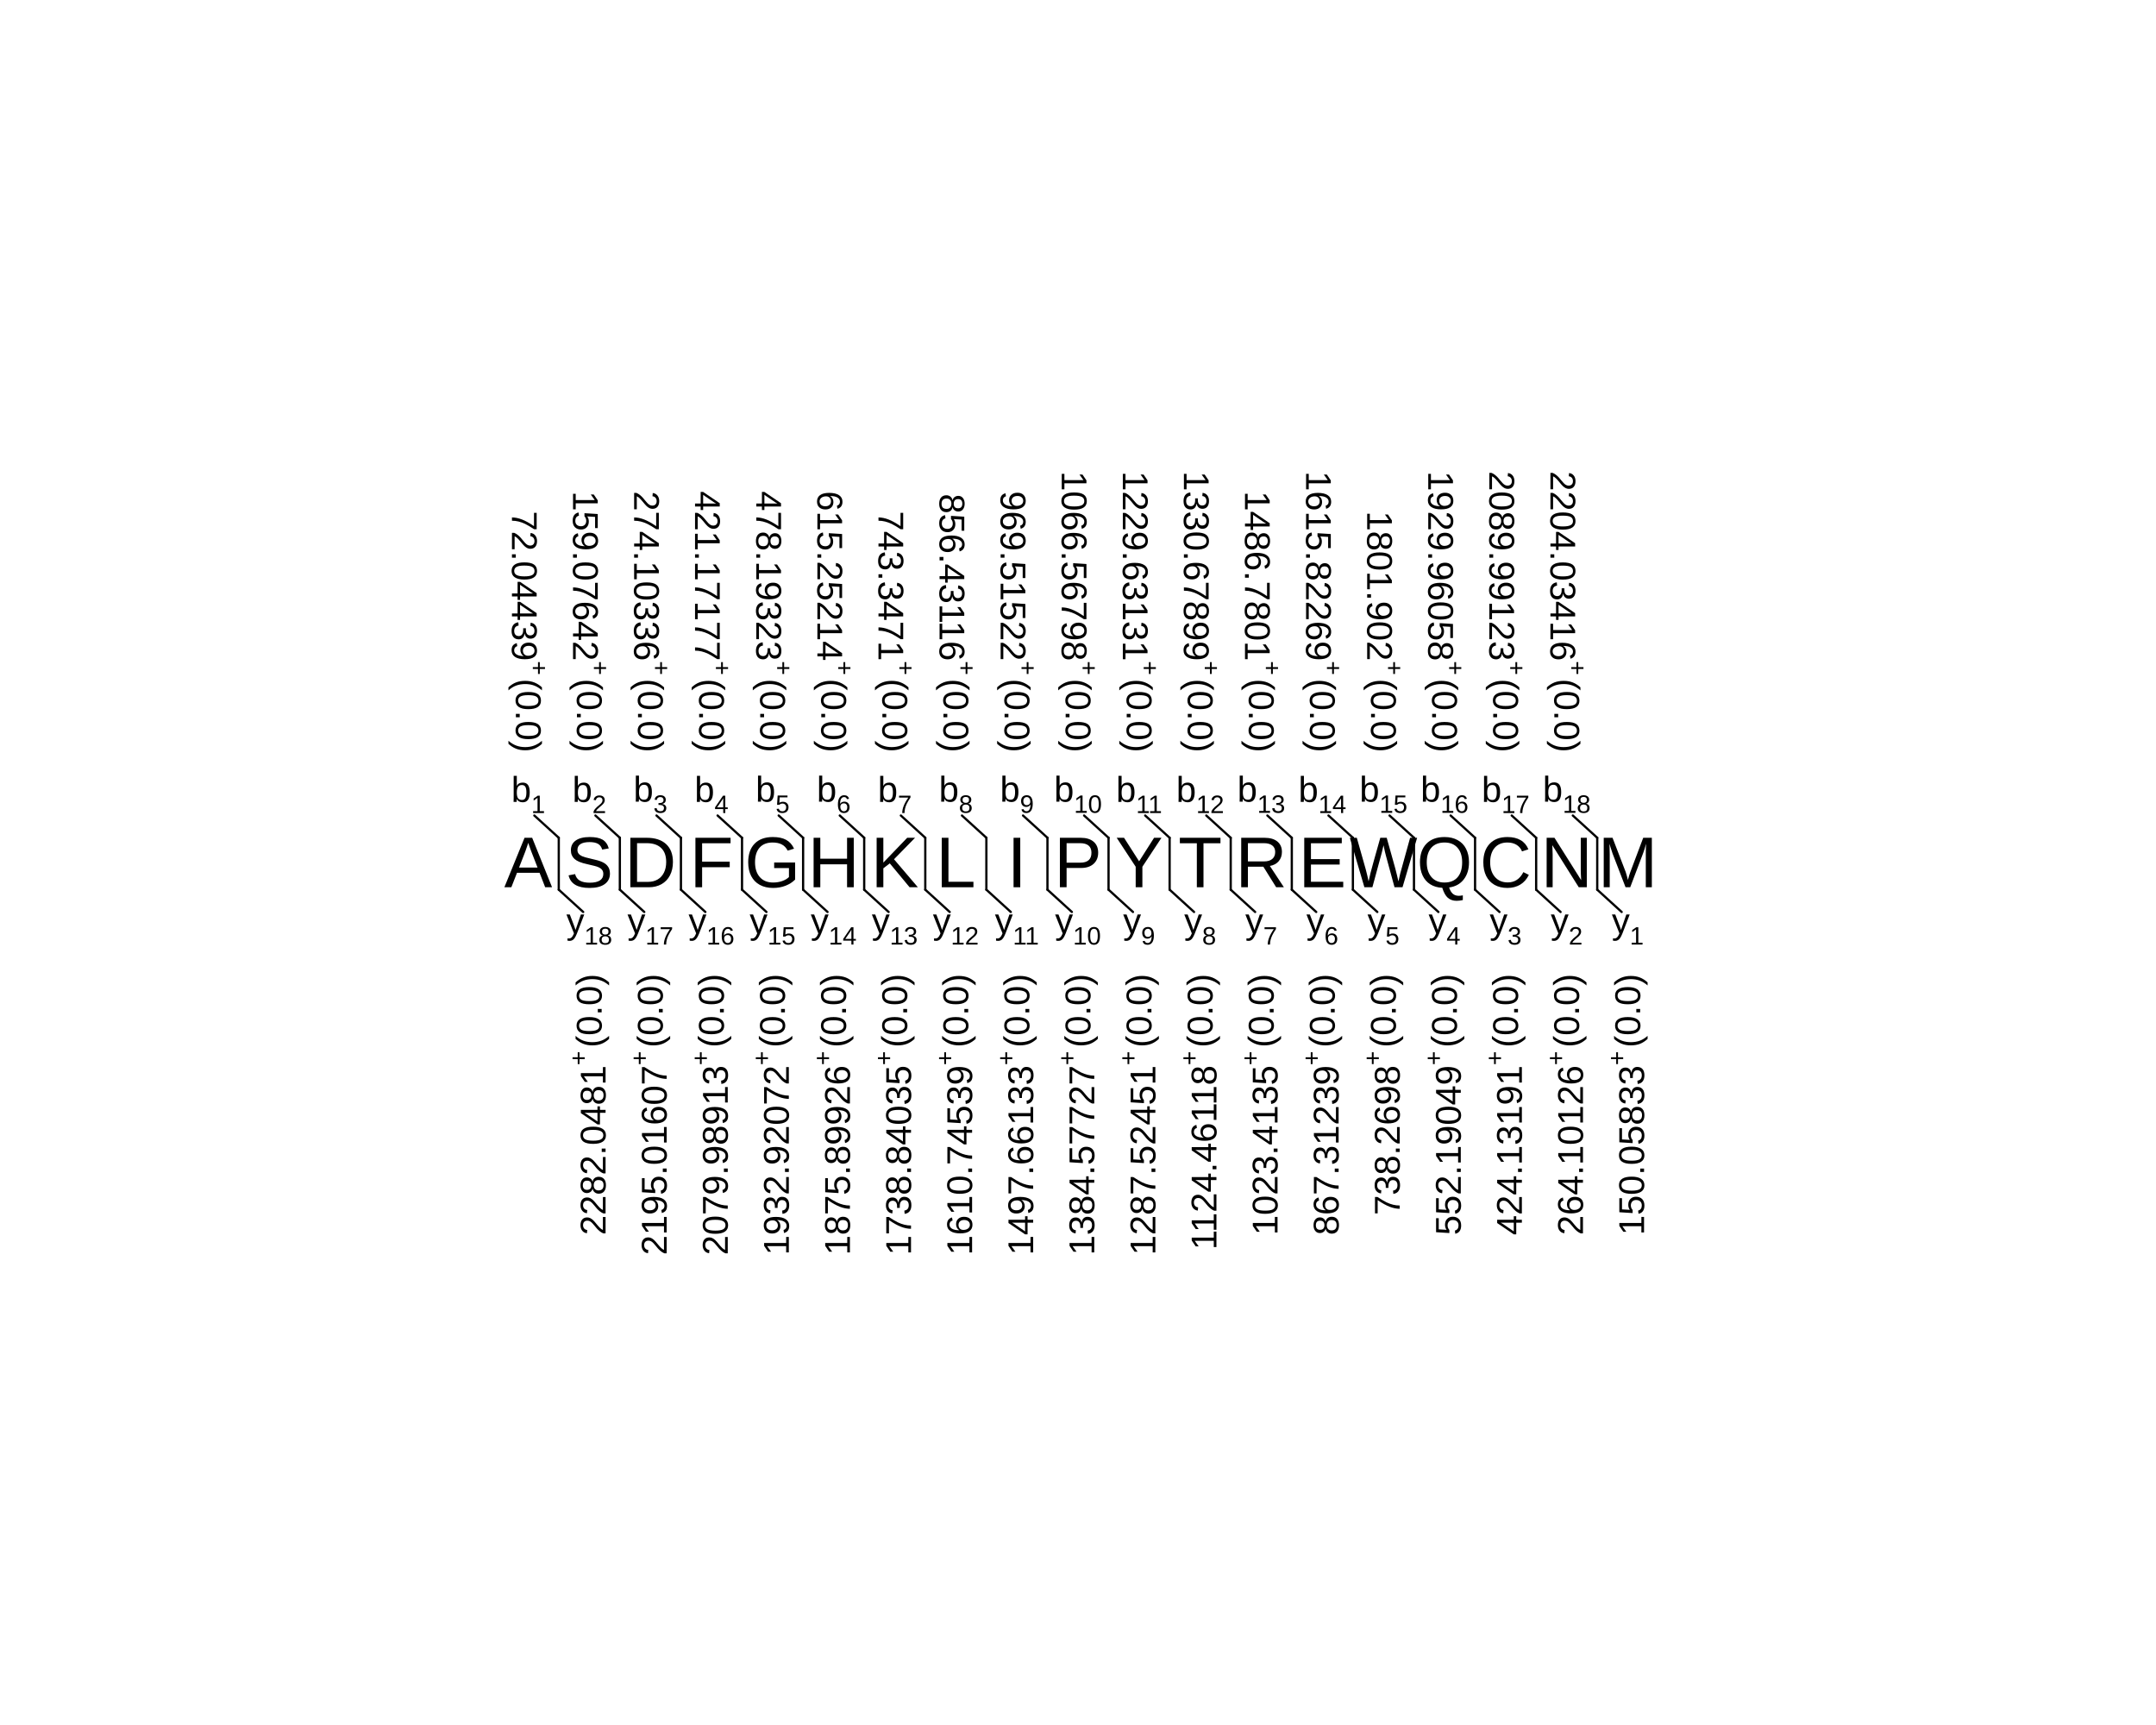
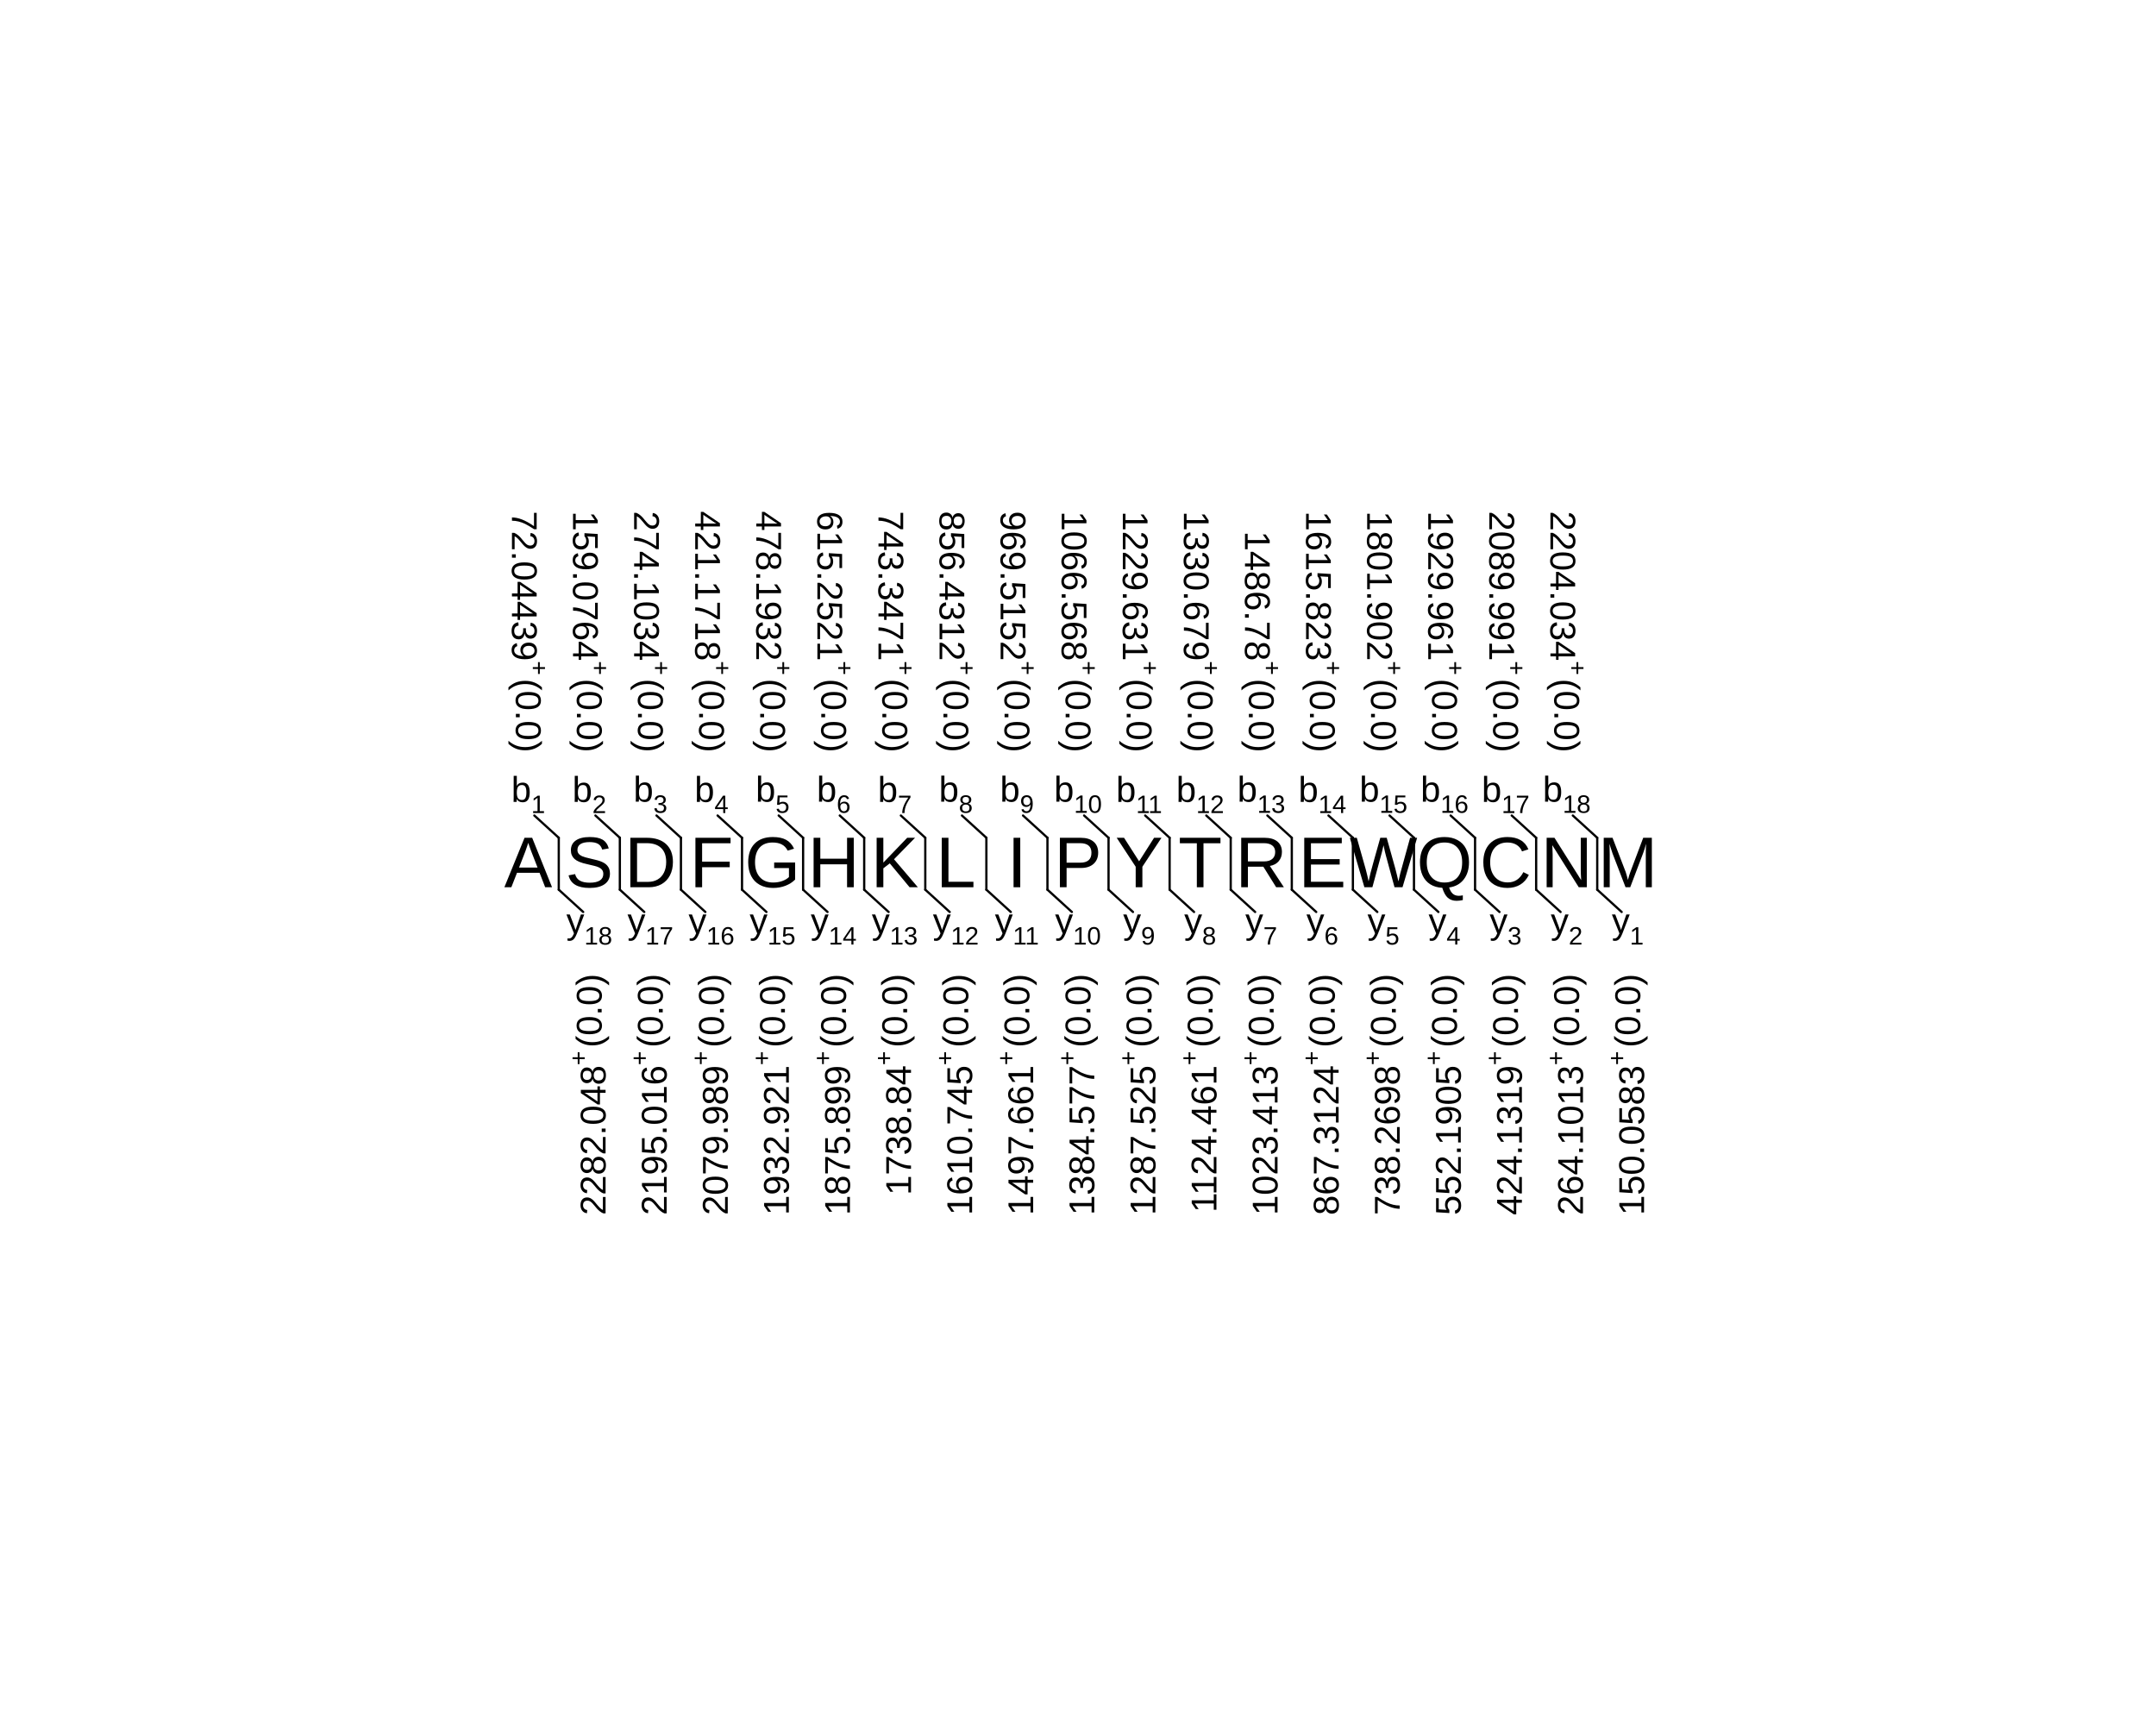
<svg xmlns="http://www.w3.org/2000/svg" viewBox="0 0 720.00 576.00">
  <defs>
    <style type="text/css">
    line, polyline, polygon, path, rect, circle {
      fill: none;
      stroke: #000000;
      stroke-linecap: round;
      stroke-linejoin: round;
      stroke-miterlimit: 10.00;
    }
  </style>
  </defs>
  <rect width="100%" height="100%" style="stroke: none; fill: #FFFFFF;" />
  <text x="168.39" y="296.26" style="font-size: 24.00px; font-family: Liberation Sans;" textLength="16.02px" lengthAdjust="spacingAndGlyphs">A</text>
  <text x="188.79" y="296.26" style="font-size: 24.00px; font-family: Liberation Sans;" textLength="16.02px" lengthAdjust="spacingAndGlyphs">S</text>
  <text x="208.54" y="296.26" style="font-size: 24.00px; font-family: Liberation Sans;" textLength="17.33px" lengthAdjust="spacingAndGlyphs">D</text>
  <text x="230.27" y="296.26" style="font-size: 24.00px; font-family: Liberation Sans;" textLength="14.66px" lengthAdjust="spacingAndGlyphs">F</text>
  <text x="248.66" y="296.26" style="font-size: 24.00px; font-family: Liberation Sans;" textLength="18.67px" lengthAdjust="spacingAndGlyphs">G</text>
  <text x="269.74" y="296.26" style="font-size: 24.00px; font-family: Liberation Sans;" textLength="17.33px" lengthAdjust="spacingAndGlyphs">H</text>
  <text x="290.79" y="296.26" style="font-size: 24.00px; font-family: Liberation Sans;" textLength="16.02px" lengthAdjust="spacingAndGlyphs">K</text>
  <text x="312.53" y="296.26" style="font-size: 24.00px; font-family: Liberation Sans;" textLength="13.34px" lengthAdjust="spacingAndGlyphs">L</text>
  <text x="336.26" y="296.26" style="font-size: 24.00px; font-family: Liberation Sans;" textLength="6.67px" lengthAdjust="spacingAndGlyphs">I</text>
  <text x="351.99" y="296.26" style="font-size: 24.00px; font-family: Liberation Sans;" textLength="16.02px" lengthAdjust="spacingAndGlyphs">P</text>
  <text x="372.39" y="296.26" style="font-size: 24.00px; font-family: Liberation Sans;" textLength="16.02px" lengthAdjust="spacingAndGlyphs">Y</text>
  <text x="393.47" y="296.26" style="font-size: 24.00px; font-family: Liberation Sans;" textLength="14.66px" lengthAdjust="spacingAndGlyphs">T</text>
  <text x="412.54" y="296.26" style="font-size: 24.00px; font-family: Liberation Sans;" textLength="17.33px" lengthAdjust="spacingAndGlyphs">R</text>
  <text x="433.59" y="296.26" style="font-size: 24.00px; font-family: Liberation Sans;" textLength="16.02px" lengthAdjust="spacingAndGlyphs">E</text>
  <text x="450.67" y="296.26" style="font-size: 24.00px; font-family: Liberation Sans;" textLength="22.66px" lengthAdjust="spacingAndGlyphs">W</text>
  <text x="473.06" y="296.26" style="font-size: 24.00px; font-family: Liberation Sans;" textLength="18.67px" lengthAdjust="spacingAndGlyphs">Q</text>
  <text x="494.14" y="296.26" style="font-size: 24.00px; font-family: Liberation Sans;" textLength="17.33px" lengthAdjust="spacingAndGlyphs">C</text>
  <text x="514.54" y="296.26" style="font-size: 24.00px; font-family: Liberation Sans;" textLength="17.33px" lengthAdjust="spacingAndGlyphs">N</text>
  <text x="533.60" y="296.26" style="font-size: 24.00px; font-family: Liberation Sans;" textLength="20.00px" lengthAdjust="spacingAndGlyphs">M</text>
  <line x1="533.40" y1="297.08" x2="533.40" y2="279.74" style="stroke-width: 0.75;" />
  <line x1="513.00" y1="297.08" x2="513.00" y2="279.74" style="stroke-width: 0.75;" />
  <line x1="492.60" y1="297.08" x2="492.60" y2="279.74" style="stroke-width: 0.75;" />
  <line x1="472.20" y1="297.08" x2="472.20" y2="279.74" style="stroke-width: 0.75;" />
  <line x1="451.80" y1="297.08" x2="451.80" y2="279.74" style="stroke-width: 0.75;" />
  <line x1="431.40" y1="297.08" x2="431.40" y2="279.74" style="stroke-width: 0.75;" />
  <line x1="411.00" y1="297.08" x2="411.00" y2="279.74" style="stroke-width: 0.75;" />
  <line x1="390.60" y1="297.08" x2="390.60" y2="279.74" style="stroke-width: 0.75;" />
  <line x1="370.20" y1="297.08" x2="370.20" y2="279.74" style="stroke-width: 0.75;" />
  <line x1="349.80" y1="297.08" x2="349.80" y2="279.74" style="stroke-width: 0.75;" />
  <line x1="329.40" y1="297.08" x2="329.40" y2="279.74" style="stroke-width: 0.75;" />
  <line x1="309.00" y1="297.08" x2="309.00" y2="279.74" style="stroke-width: 0.75;" />
  <line x1="288.60" y1="297.08" x2="288.60" y2="279.74" style="stroke-width: 0.75;" />
  <line x1="268.20" y1="297.08" x2="268.20" y2="279.74" style="stroke-width: 0.75;" />
  <line x1="247.80" y1="297.08" x2="247.80" y2="279.74" style="stroke-width: 0.75;" />
  <line x1="227.40" y1="297.08" x2="227.40" y2="279.74" style="stroke-width: 0.75;" />
  <line x1="207.00" y1="297.08" x2="207.00" y2="279.74" style="stroke-width: 0.75;" />
  <line x1="186.60" y1="297.08" x2="186.60" y2="279.74" style="stroke-width: 0.75;" />
  <line x1="533.40" y1="279.74" x2="525.24" y2="272.31" style="stroke-width: 0.75;" />
  <line x1="513.00" y1="279.74" x2="504.84" y2="272.31" style="stroke-width: 0.75;" />
  <line x1="492.60" y1="279.74" x2="484.44" y2="272.31" style="stroke-width: 0.75;" />
  <line x1="472.20" y1="279.74" x2="464.04" y2="272.31" style="stroke-width: 0.75;" />
  <line x1="451.80" y1="279.74" x2="443.64" y2="272.31" style="stroke-width: 0.75;" />
  <line x1="431.40" y1="279.74" x2="423.24" y2="272.31" style="stroke-width: 0.75;" />
  <line x1="411.00" y1="279.74" x2="402.84" y2="272.31" style="stroke-width: 0.75;" />
  <line x1="390.60" y1="279.74" x2="382.44" y2="272.31" style="stroke-width: 0.75;" />
  <line x1="370.20" y1="279.74" x2="362.04" y2="272.31" style="stroke-width: 0.75;" />
  <line x1="349.80" y1="279.74" x2="341.64" y2="272.31" style="stroke-width: 0.75;" />
  <line x1="329.40" y1="279.74" x2="321.24" y2="272.31" style="stroke-width: 0.75;" />
  <line x1="309.00" y1="279.74" x2="300.84" y2="272.31" style="stroke-width: 0.75;" />
  <line x1="288.60" y1="279.74" x2="280.44" y2="272.31" style="stroke-width: 0.75;" />
  <line x1="268.20" y1="279.74" x2="260.04" y2="272.31" style="stroke-width: 0.75;" />
  <line x1="247.80" y1="279.74" x2="239.64" y2="272.31" style="stroke-width: 0.75;" />
  <line x1="227.40" y1="279.74" x2="219.24" y2="272.31" style="stroke-width: 0.75;" />
  <line x1="207.00" y1="279.74" x2="198.84" y2="272.31" style="stroke-width: 0.75;" />
  <line x1="186.60" y1="279.74" x2="178.44" y2="272.31" style="stroke-width: 0.75;" />
  <line x1="186.60" y1="297.08" x2="194.76" y2="304.52" style="stroke-width: 0.75;" />
  <line x1="207.00" y1="297.08" x2="215.16" y2="304.52" style="stroke-width: 0.75;" />
  <line x1="227.40" y1="297.08" x2="235.56" y2="304.52" style="stroke-width: 0.75;" />
  <line x1="247.80" y1="297.08" x2="255.96" y2="304.52" style="stroke-width: 0.75;" />
  <line x1="268.20" y1="297.08" x2="276.36" y2="304.52" style="stroke-width: 0.75;" />
  <line x1="288.60" y1="297.08" x2="296.76" y2="304.52" style="stroke-width: 0.75;" />
  <line x1="309.00" y1="297.08" x2="317.16" y2="304.52" style="stroke-width: 0.75;" />
  <line x1="329.40" y1="297.08" x2="337.56" y2="304.52" style="stroke-width: 0.75;" />
  <line x1="349.80" y1="297.08" x2="357.96" y2="304.52" style="stroke-width: 0.75;" />
  <line x1="370.20" y1="297.08" x2="378.36" y2="304.52" style="stroke-width: 0.75;" />
  <line x1="390.60" y1="297.08" x2="398.76" y2="304.52" style="stroke-width: 0.75;" />
  <line x1="411.00" y1="297.08" x2="419.16" y2="304.52" style="stroke-width: 0.75;" />
  <line x1="431.40" y1="297.08" x2="439.56" y2="304.52" style="stroke-width: 0.75;" />
  <line x1="451.80" y1="297.08" x2="459.96" y2="304.52" style="stroke-width: 0.75;" />
  <line x1="472.20" y1="297.08" x2="480.36" y2="304.52" style="stroke-width: 0.75;" />
  <line x1="492.60" y1="297.08" x2="500.76" y2="304.52" style="stroke-width: 0.75;" />
  <line x1="513.00" y1="297.08" x2="521.16" y2="304.52" style="stroke-width: 0.75;" />
  <line x1="533.40" y1="297.08" x2="541.56" y2="304.52" style="stroke-width: 0.75;" />
  <text x="515.19" y="267.69" style="font-size: 12.00px; font-family: Liberation Sans;" textLength="6.67px" lengthAdjust="spacingAndGlyphs">b</text>
  <text x="521.86" y="271.41" style="font-size: 8.40px; font-family: Liberation Sans;" textLength="9.34px" lengthAdjust="spacingAndGlyphs">18</text>
  <text x="494.79" y="267.77" style="font-size: 12.00px; font-family: Liberation Sans;" textLength="6.67px" lengthAdjust="spacingAndGlyphs">b</text>
  <text x="501.46" y="271.48" style="font-size: 8.40px; font-family: Liberation Sans;" textLength="9.34px" lengthAdjust="spacingAndGlyphs">17</text>
  <text x="474.39" y="267.69" style="font-size: 12.00px; font-family: Liberation Sans;" textLength="6.67px" lengthAdjust="spacingAndGlyphs">b</text>
  <text x="481.06" y="271.41" style="font-size: 8.40px; font-family: Liberation Sans;" textLength="9.34px" lengthAdjust="spacingAndGlyphs">16</text>
  <text x="453.99" y="267.69" style="font-size: 12.00px; font-family: Liberation Sans;" textLength="6.67px" lengthAdjust="spacingAndGlyphs">b</text>
  <text x="460.66" y="271.41" style="font-size: 8.40px; font-family: Liberation Sans;" textLength="9.34px" lengthAdjust="spacingAndGlyphs">15</text>
  <text x="433.59" y="267.77" style="font-size: 12.00px; font-family: Liberation Sans;" textLength="6.67px" lengthAdjust="spacingAndGlyphs">b</text>
  <text x="440.26" y="271.48" style="font-size: 8.40px; font-family: Liberation Sans;" textLength="9.34px" lengthAdjust="spacingAndGlyphs">14</text>
  <text x="413.19" y="267.69" style="font-size: 12.00px; font-family: Liberation Sans;" textLength="6.67px" lengthAdjust="spacingAndGlyphs">b</text>
  <text x="419.86" y="271.41" style="font-size: 8.40px; font-family: Liberation Sans;" textLength="9.34px" lengthAdjust="spacingAndGlyphs">13</text>
  <text x="392.79" y="267.77" style="font-size: 12.00px; font-family: Liberation Sans;" textLength="6.67px" lengthAdjust="spacingAndGlyphs">b</text>
  <text x="399.46" y="271.48" style="font-size: 8.40px; font-family: Liberation Sans;" textLength="9.34px" lengthAdjust="spacingAndGlyphs">12</text>
  <text x="372.70" y="267.77" style="font-size: 12.00px; font-family: Liberation Sans;" textLength="6.67px" lengthAdjust="spacingAndGlyphs">b</text>
  <text x="379.38" y="271.48" style="font-size: 8.40px; font-family: Liberation Sans;" textLength="8.72px" lengthAdjust="spacingAndGlyphs">11</text>
  <text x="351.99" y="267.69" style="font-size: 12.00px; font-family: Liberation Sans;" textLength="6.67px" lengthAdjust="spacingAndGlyphs">b</text>
  <text x="358.66" y="271.41" style="font-size: 8.40px; font-family: Liberation Sans;" textLength="9.34px" lengthAdjust="spacingAndGlyphs">10</text>
  <text x="333.93" y="267.69" style="font-size: 12.00px; font-family: Liberation Sans;" textLength="6.67px" lengthAdjust="spacingAndGlyphs">b</text>
  <text x="340.60" y="271.41" style="font-size: 8.40px; font-family: Liberation Sans;" textLength="4.67px" lengthAdjust="spacingAndGlyphs">9</text>
  <text x="313.53" y="267.69" style="font-size: 12.00px; font-family: Liberation Sans;" textLength="6.67px" lengthAdjust="spacingAndGlyphs">b</text>
  <text x="320.20" y="271.41" style="font-size: 8.40px; font-family: Liberation Sans;" textLength="4.67px" lengthAdjust="spacingAndGlyphs">8</text>
  <text x="293.13" y="267.77" style="font-size: 12.00px; font-family: Liberation Sans;" textLength="6.67px" lengthAdjust="spacingAndGlyphs">b</text>
  <text x="299.80" y="271.48" style="font-size: 8.40px; font-family: Liberation Sans;" textLength="4.67px" lengthAdjust="spacingAndGlyphs">7</text>
  <text x="272.73" y="267.69" style="font-size: 12.00px; font-family: Liberation Sans;" textLength="6.67px" lengthAdjust="spacingAndGlyphs">b</text>
  <text x="279.40" y="271.41" style="font-size: 8.40px; font-family: Liberation Sans;" textLength="4.67px" lengthAdjust="spacingAndGlyphs">6</text>
  <text x="252.33" y="267.69" style="font-size: 12.00px; font-family: Liberation Sans;" textLength="6.67px" lengthAdjust="spacingAndGlyphs">b</text>
  <text x="259.00" y="271.41" style="font-size: 8.40px; font-family: Liberation Sans;" textLength="4.67px" lengthAdjust="spacingAndGlyphs">5</text>
  <text x="231.93" y="267.77" style="font-size: 12.00px; font-family: Liberation Sans;" textLength="6.67px" lengthAdjust="spacingAndGlyphs">b</text>
  <text x="238.60" y="271.48" style="font-size: 8.40px; font-family: Liberation Sans;" textLength="4.67px" lengthAdjust="spacingAndGlyphs">4</text>
  <text x="211.53" y="267.69" style="font-size: 12.00px; font-family: Liberation Sans;" textLength="6.67px" lengthAdjust="spacingAndGlyphs">b</text>
  <text x="218.20" y="271.41" style="font-size: 8.40px; font-family: Liberation Sans;" textLength="4.67px" lengthAdjust="spacingAndGlyphs">3</text>
  <text x="191.13" y="267.77" style="font-size: 12.00px; font-family: Liberation Sans;" textLength="6.67px" lengthAdjust="spacingAndGlyphs">b</text>
  <text x="197.80" y="271.48" style="font-size: 8.40px; font-family: Liberation Sans;" textLength="4.67px" lengthAdjust="spacingAndGlyphs">2</text>
  <text x="170.73" y="267.77" style="font-size: 12.00px; font-family: Liberation Sans;" textLength="6.67px" lengthAdjust="spacingAndGlyphs">b</text>
  <text x="177.40" y="271.48" style="font-size: 8.40px; font-family: Liberation Sans;" textLength="4.67px" lengthAdjust="spacingAndGlyphs">1</text>
  <text transform="translate(519.08,226.60) rotate(-270)" style="font-size: 12.00px; font-family: Liberation Sans;" textLength="24.67px" lengthAdjust="spacingAndGlyphs">(0.0)</text>
  <text transform="translate(498.67,226.60) rotate(-270)" style="font-size: 12.00px; font-family: Liberation Sans;" textLength="24.67px" lengthAdjust="spacingAndGlyphs">(0.0)</text>
  <text transform="translate(478.27,226.60) rotate(-270)" style="font-size: 12.00px; font-family: Liberation Sans;" textLength="24.67px" lengthAdjust="spacingAndGlyphs">(0.0)</text>
  <text transform="translate(457.87,226.60) rotate(-270)" style="font-size: 12.00px; font-family: Liberation Sans;" textLength="24.67px" lengthAdjust="spacingAndGlyphs">(0.0)</text>
  <text transform="translate(437.47,226.60) rotate(-270)" style="font-size: 12.00px; font-family: Liberation Sans;" textLength="24.67px" lengthAdjust="spacingAndGlyphs">(0.0)</text>
  <text transform="translate(417.07,226.60) rotate(-270)" style="font-size: 12.00px; font-family: Liberation Sans;" textLength="24.67px" lengthAdjust="spacingAndGlyphs">(0.0)</text>
  <text transform="translate(396.67,226.60) rotate(-270)" style="font-size: 12.00px; font-family: Liberation Sans;" textLength="24.67px" lengthAdjust="spacingAndGlyphs">(0.0)</text>
  <text transform="translate(376.27,226.60) rotate(-270)" style="font-size: 12.00px; font-family: Liberation Sans;" textLength="24.67px" lengthAdjust="spacingAndGlyphs">(0.0)</text>
  <text transform="translate(355.88,226.60) rotate(-270)" style="font-size: 12.00px; font-family: Liberation Sans;" textLength="24.67px" lengthAdjust="spacingAndGlyphs">(0.0)</text>
  <text transform="translate(335.48,226.60) rotate(-270)" style="font-size: 12.00px; font-family: Liberation Sans;" textLength="24.67px" lengthAdjust="spacingAndGlyphs">(0.0)</text>
  <text transform="translate(315.07,226.60) rotate(-270)" style="font-size: 12.00px; font-family: Liberation Sans;" textLength="24.67px" lengthAdjust="spacingAndGlyphs">(0.0)</text>
  <text transform="translate(294.68,226.60) rotate(-270)" style="font-size: 12.00px; font-family: Liberation Sans;" textLength="24.67px" lengthAdjust="spacingAndGlyphs">(0.0)</text>
  <text transform="translate(274.27,226.60) rotate(-270)" style="font-size: 12.00px; font-family: Liberation Sans;" textLength="24.67px" lengthAdjust="spacingAndGlyphs">(0.0)</text>
  <text transform="translate(253.88,226.60) rotate(-270)" style="font-size: 12.00px; font-family: Liberation Sans;" textLength="24.67px" lengthAdjust="spacingAndGlyphs">(0.0)</text>
  <text transform="translate(233.48,226.60) rotate(-270)" style="font-size: 12.00px; font-family: Liberation Sans;" textLength="24.67px" lengthAdjust="spacingAndGlyphs">(0.0)</text>
  <text transform="translate(213.07,226.60) rotate(-270)" style="font-size: 12.00px; font-family: Liberation Sans;" textLength="24.67px" lengthAdjust="spacingAndGlyphs">(0.0)</text>
  <text transform="translate(192.67,226.60) rotate(-270)" style="font-size: 12.00px; font-family: Liberation Sans;" textLength="24.67px" lengthAdjust="spacingAndGlyphs">(0.0)</text>
  <text transform="translate(172.28,226.60) rotate(-270)" style="font-size: 12.00px; font-family: Liberation Sans;" textLength="24.67px" lengthAdjust="spacingAndGlyphs">(0.0)</text>
-   <text transform="translate(517.77,157.30) rotate(-270)" style="font-size: 12.00px; font-family: Liberation Sans;" textLength="63.38px" lengthAdjust="spacingAndGlyphs">2204.03416</text>
+   <text transform="translate(517.77,170.64) rotate(-270)" style="font-size: 12.00px; font-family: Liberation Sans;" textLength="50.03px" lengthAdjust="spacingAndGlyphs">2204.034</text>
  <text transform="translate(523.80,220.67) rotate(-270)" style="font-size: 8.40px; font-family: Symbola;" textLength="6.52px" lengthAdjust="spacingAndGlyphs">+</text>
-   <text transform="translate(497.37,157.30) rotate(-270)" style="font-size: 12.00px; font-family: Liberation Sans;" textLength="63.38px" lengthAdjust="spacingAndGlyphs">2089.99123</text>
+   <text transform="translate(497.37,170.64) rotate(-270)" style="font-size: 12.00px; font-family: Liberation Sans;" textLength="50.03px" lengthAdjust="spacingAndGlyphs">2089.991</text>
  <text transform="translate(503.40,220.67) rotate(-270)" style="font-size: 8.40px; font-family: Symbola;" textLength="6.52px" lengthAdjust="spacingAndGlyphs">+</text>
-   <text transform="translate(476.97,157.30) rotate(-270)" style="font-size: 12.00px; font-family: Liberation Sans;" textLength="63.38px" lengthAdjust="spacingAndGlyphs">1929.96058</text>
+   <text transform="translate(476.97,170.64) rotate(-270)" style="font-size: 12.00px; font-family: Liberation Sans;" textLength="50.03px" lengthAdjust="spacingAndGlyphs">1929.961</text>
  <text transform="translate(483.00,220.67) rotate(-270)" style="font-size: 8.40px; font-family: Symbola;" textLength="6.52px" lengthAdjust="spacingAndGlyphs">+</text>
  <text transform="translate(456.57,170.64) rotate(-270)" style="font-size: 12.00px; font-family: Liberation Sans;" textLength="50.03px" lengthAdjust="spacingAndGlyphs">1801.902</text>
  <text transform="translate(462.60,220.67) rotate(-270)" style="font-size: 8.40px; font-family: Symbola;" textLength="6.52px" lengthAdjust="spacingAndGlyphs">+</text>
-   <text transform="translate(436.17,157.30) rotate(-270)" style="font-size: 12.00px; font-family: Liberation Sans;" textLength="63.38px" lengthAdjust="spacingAndGlyphs">1615.82269</text>
+   <text transform="translate(436.17,170.64) rotate(-270)" style="font-size: 12.00px; font-family: Liberation Sans;" textLength="50.03px" lengthAdjust="spacingAndGlyphs">1615.823</text>
  <text transform="translate(442.20,220.67) rotate(-270)" style="font-size: 8.40px; font-family: Symbola;" textLength="6.52px" lengthAdjust="spacingAndGlyphs">+</text>
-   <text transform="translate(415.77,163.97) rotate(-270)" style="font-size: 12.00px; font-family: Liberation Sans;" textLength="56.70px" lengthAdjust="spacingAndGlyphs">1486.7801</text>
+   <text transform="translate(415.77,177.31) rotate(-270)" style="font-size: 12.00px; font-family: Liberation Sans;" textLength="43.36px" lengthAdjust="spacingAndGlyphs">1486.78</text>
  <text transform="translate(421.80,220.67) rotate(-270)" style="font-size: 8.40px; font-family: Symbola;" textLength="6.52px" lengthAdjust="spacingAndGlyphs">+</text>
-   <text transform="translate(395.37,157.30) rotate(-270)" style="font-size: 12.00px; font-family: Liberation Sans;" textLength="63.38px" lengthAdjust="spacingAndGlyphs">1330.67899</text>
+   <text transform="translate(395.37,170.64) rotate(-270)" style="font-size: 12.00px; font-family: Liberation Sans;" textLength="50.03px" lengthAdjust="spacingAndGlyphs">1330.679</text>
  <text transform="translate(401.40,220.67) rotate(-270)" style="font-size: 8.40px; font-family: Symbola;" textLength="6.52px" lengthAdjust="spacingAndGlyphs">+</text>
-   <text transform="translate(374.97,157.30) rotate(-270)" style="font-size: 12.00px; font-family: Liberation Sans;" textLength="63.38px" lengthAdjust="spacingAndGlyphs">1229.63131</text>
+   <text transform="translate(374.97,170.64) rotate(-270)" style="font-size: 12.00px; font-family: Liberation Sans;" textLength="50.03px" lengthAdjust="spacingAndGlyphs">1229.631</text>
  <text transform="translate(381.00,220.67) rotate(-270)" style="font-size: 8.40px; font-family: Symbola;" textLength="6.52px" lengthAdjust="spacingAndGlyphs">+</text>
-   <text transform="translate(354.57,157.30) rotate(-270)" style="font-size: 12.00px; font-family: Liberation Sans;" textLength="63.38px" lengthAdjust="spacingAndGlyphs">1066.56798</text>
+   <text transform="translate(354.57,170.64) rotate(-270)" style="font-size: 12.00px; font-family: Liberation Sans;" textLength="50.03px" lengthAdjust="spacingAndGlyphs">1066.568</text>
  <text transform="translate(360.60,220.67) rotate(-270)" style="font-size: 8.40px; font-family: Symbola;" textLength="6.52px" lengthAdjust="spacingAndGlyphs">+</text>
-   <text transform="translate(334.17,163.97) rotate(-270)" style="font-size: 12.00px; font-family: Liberation Sans;" textLength="56.70px" lengthAdjust="spacingAndGlyphs">969.51522</text>
+   <text transform="translate(334.17,170.64) rotate(-270)" style="font-size: 12.00px; font-family: Liberation Sans;" textLength="50.03px" lengthAdjust="spacingAndGlyphs">969.5152</text>
  <text transform="translate(340.20,220.67) rotate(-270)" style="font-size: 8.40px; font-family: Symbola;" textLength="6.52px" lengthAdjust="spacingAndGlyphs">+</text>
-   <text transform="translate(313.77,164.86) rotate(-270)" style="font-size: 12.00px; font-family: Liberation Sans;" textLength="55.81px" lengthAdjust="spacingAndGlyphs">856.43116</text>
+   <text transform="translate(313.77,170.64) rotate(-270)" style="font-size: 12.00px; font-family: Liberation Sans;" textLength="50.03px" lengthAdjust="spacingAndGlyphs">856.4312</text>
  <text transform="translate(319.80,220.67) rotate(-270)" style="font-size: 8.40px; font-family: Symbola;" textLength="6.52px" lengthAdjust="spacingAndGlyphs">+</text>
  <text transform="translate(293.37,170.64) rotate(-270)" style="font-size: 12.00px; font-family: Liberation Sans;" textLength="50.03px" lengthAdjust="spacingAndGlyphs">743.3471</text>
  <text transform="translate(299.40,220.67) rotate(-270)" style="font-size: 8.40px; font-family: Symbola;" textLength="6.52px" lengthAdjust="spacingAndGlyphs">+</text>
-   <text transform="translate(272.97,163.97) rotate(-270)" style="font-size: 12.00px; font-family: Liberation Sans;" textLength="56.70px" lengthAdjust="spacingAndGlyphs">615.25214</text>
+   <text transform="translate(272.97,170.64) rotate(-270)" style="font-size: 12.00px; font-family: Liberation Sans;" textLength="50.03px" lengthAdjust="spacingAndGlyphs">615.2521</text>
  <text transform="translate(279.00,220.67) rotate(-270)" style="font-size: 8.40px; font-family: Symbola;" textLength="6.52px" lengthAdjust="spacingAndGlyphs">+</text>
-   <text transform="translate(252.57,163.97) rotate(-270)" style="font-size: 12.00px; font-family: Liberation Sans;" textLength="56.70px" lengthAdjust="spacingAndGlyphs">478.19323</text>
+   <text transform="translate(252.57,170.64) rotate(-270)" style="font-size: 12.00px; font-family: Liberation Sans;" textLength="50.03px" lengthAdjust="spacingAndGlyphs">478.1932</text>
  <text transform="translate(258.60,220.67) rotate(-270)" style="font-size: 8.40px; font-family: Symbola;" textLength="6.52px" lengthAdjust="spacingAndGlyphs">+</text>
-   <text transform="translate(232.11,163.97) rotate(-270)" style="font-size: 12.00px; font-family: Liberation Sans;" textLength="56.70px" lengthAdjust="spacingAndGlyphs">421.17177</text>
-   <text transform="translate(238.14,220.67) rotate(-270)" style="font-size: 8.40px; font-family: Symbola;" textLength="6.52px" lengthAdjust="spacingAndGlyphs">+</text>
-   <text transform="translate(211.77,163.97) rotate(-270)" style="font-size: 12.00px; font-family: Liberation Sans;" textLength="56.70px" lengthAdjust="spacingAndGlyphs">274.10336</text>
+   <text transform="translate(232.17,170.64) rotate(-270)" style="font-size: 12.00px; font-family: Liberation Sans;" textLength="50.03px" lengthAdjust="spacingAndGlyphs">421.1718</text>
+   <text transform="translate(238.20,220.67) rotate(-270)" style="font-size: 8.40px; font-family: Symbola;" textLength="6.52px" lengthAdjust="spacingAndGlyphs">+</text>
+   <text transform="translate(211.77,170.64) rotate(-270)" style="font-size: 12.00px; font-family: Liberation Sans;" textLength="50.03px" lengthAdjust="spacingAndGlyphs">274.1034</text>
  <text transform="translate(217.80,220.67) rotate(-270)" style="font-size: 8.40px; font-family: Symbola;" textLength="6.52px" lengthAdjust="spacingAndGlyphs">+</text>
-   <text transform="translate(191.37,163.97) rotate(-270)" style="font-size: 12.00px; font-family: Liberation Sans;" textLength="56.70px" lengthAdjust="spacingAndGlyphs">159.07642</text>
+   <text transform="translate(191.37,170.64) rotate(-270)" style="font-size: 12.00px; font-family: Liberation Sans;" textLength="50.03px" lengthAdjust="spacingAndGlyphs">159.0764</text>
  <text transform="translate(197.40,220.67) rotate(-270)" style="font-size: 8.40px; font-family: Symbola;" textLength="6.52px" lengthAdjust="spacingAndGlyphs">+</text>
  <text transform="translate(170.97,170.64) rotate(-270)" style="font-size: 12.00px; font-family: Liberation Sans;" textLength="50.03px" lengthAdjust="spacingAndGlyphs">72.04439</text>
  <text transform="translate(177.00,220.67) rotate(-270)" style="font-size: 8.40px; font-family: Symbola;" textLength="6.52px" lengthAdjust="spacingAndGlyphs">+</text>
  <text x="189.13" y="311.69" style="font-size: 12.00px; font-family: Liberation Sans;" textLength="6.00px" lengthAdjust="spacingAndGlyphs">y</text>
  <text x="195.13" y="315.40" style="font-size: 8.40px; font-family: Liberation Sans;" textLength="9.34px" lengthAdjust="spacingAndGlyphs">18</text>
  <text x="209.53" y="311.69" style="font-size: 12.00px; font-family: Liberation Sans;" textLength="6.00px" lengthAdjust="spacingAndGlyphs">y</text>
  <text x="215.53" y="315.40" style="font-size: 8.40px; font-family: Liberation Sans;" textLength="9.34px" lengthAdjust="spacingAndGlyphs">17</text>
  <text x="229.93" y="311.69" style="font-size: 12.00px; font-family: Liberation Sans;" textLength="6.00px" lengthAdjust="spacingAndGlyphs">y</text>
  <text x="235.93" y="315.40" style="font-size: 8.40px; font-family: Liberation Sans;" textLength="9.34px" lengthAdjust="spacingAndGlyphs">16</text>
  <text x="250.33" y="311.69" style="font-size: 12.00px; font-family: Liberation Sans;" textLength="6.00px" lengthAdjust="spacingAndGlyphs">y</text>
  <text x="256.33" y="315.40" style="font-size: 8.40px; font-family: Liberation Sans;" textLength="9.34px" lengthAdjust="spacingAndGlyphs">15</text>
  <text x="270.73" y="311.69" style="font-size: 12.00px; font-family: Liberation Sans;" textLength="6.00px" lengthAdjust="spacingAndGlyphs">y</text>
  <text x="276.73" y="315.40" style="font-size: 8.40px; font-family: Liberation Sans;" textLength="9.34px" lengthAdjust="spacingAndGlyphs">14</text>
  <text x="291.13" y="311.69" style="font-size: 12.00px; font-family: Liberation Sans;" textLength="6.00px" lengthAdjust="spacingAndGlyphs">y</text>
  <text x="297.13" y="315.40" style="font-size: 8.40px; font-family: Liberation Sans;" textLength="9.34px" lengthAdjust="spacingAndGlyphs">13</text>
  <text x="311.53" y="311.69" style="font-size: 12.00px; font-family: Liberation Sans;" textLength="6.00px" lengthAdjust="spacingAndGlyphs">y</text>
  <text x="317.53" y="315.40" style="font-size: 8.40px; font-family: Liberation Sans;" textLength="9.34px" lengthAdjust="spacingAndGlyphs">12</text>
  <text x="332.24" y="311.69" style="font-size: 12.00px; font-family: Liberation Sans;" textLength="6.00px" lengthAdjust="spacingAndGlyphs">y</text>
  <text x="338.24" y="315.40" style="font-size: 8.40px; font-family: Liberation Sans;" textLength="8.72px" lengthAdjust="spacingAndGlyphs">11</text>
  <text x="352.33" y="311.69" style="font-size: 12.00px; font-family: Liberation Sans;" textLength="6.00px" lengthAdjust="spacingAndGlyphs">y</text>
  <text x="358.33" y="315.40" style="font-size: 8.40px; font-family: Liberation Sans;" textLength="9.34px" lengthAdjust="spacingAndGlyphs">10</text>
  <text x="375.06" y="311.69" style="font-size: 12.00px; font-family: Liberation Sans;" textLength="6.00px" lengthAdjust="spacingAndGlyphs">y</text>
  <text x="381.06" y="315.40" style="font-size: 8.40px; font-family: Liberation Sans;" textLength="4.67px" lengthAdjust="spacingAndGlyphs">9</text>
  <text x="395.46" y="311.69" style="font-size: 12.00px; font-family: Liberation Sans;" textLength="6.00px" lengthAdjust="spacingAndGlyphs">y</text>
  <text x="401.46" y="315.40" style="font-size: 8.40px; font-family: Liberation Sans;" textLength="4.67px" lengthAdjust="spacingAndGlyphs">8</text>
  <text x="415.86" y="311.69" style="font-size: 12.00px; font-family: Liberation Sans;" textLength="6.00px" lengthAdjust="spacingAndGlyphs">y</text>
  <text x="421.86" y="315.40" style="font-size: 8.40px; font-family: Liberation Sans;" textLength="4.67px" lengthAdjust="spacingAndGlyphs">7</text>
  <text x="436.26" y="311.69" style="font-size: 12.00px; font-family: Liberation Sans;" textLength="6.00px" lengthAdjust="spacingAndGlyphs">y</text>
  <text x="442.26" y="315.40" style="font-size: 8.40px; font-family: Liberation Sans;" textLength="4.67px" lengthAdjust="spacingAndGlyphs">6</text>
  <text x="456.66" y="311.69" style="font-size: 12.00px; font-family: Liberation Sans;" textLength="6.00px" lengthAdjust="spacingAndGlyphs">y</text>
  <text x="462.66" y="315.40" style="font-size: 8.40px; font-family: Liberation Sans;" textLength="4.67px" lengthAdjust="spacingAndGlyphs">5</text>
  <text x="477.06" y="311.69" style="font-size: 12.00px; font-family: Liberation Sans;" textLength="6.00px" lengthAdjust="spacingAndGlyphs">y</text>
  <text x="483.06" y="315.40" style="font-size: 8.40px; font-family: Liberation Sans;" textLength="4.67px" lengthAdjust="spacingAndGlyphs">4</text>
  <text x="497.46" y="311.69" style="font-size: 12.00px; font-family: Liberation Sans;" textLength="6.00px" lengthAdjust="spacingAndGlyphs">y</text>
  <text x="503.46" y="315.40" style="font-size: 8.40px; font-family: Liberation Sans;" textLength="4.67px" lengthAdjust="spacingAndGlyphs">3</text>
  <text x="517.86" y="311.69" style="font-size: 12.00px; font-family: Liberation Sans;" textLength="6.00px" lengthAdjust="spacingAndGlyphs">y</text>
  <text x="523.86" y="315.40" style="font-size: 8.40px; font-family: Liberation Sans;" textLength="4.67px" lengthAdjust="spacingAndGlyphs">2</text>
  <text x="538.26" y="311.69" style="font-size: 12.00px; font-family: Liberation Sans;" textLength="6.00px" lengthAdjust="spacingAndGlyphs">y</text>
  <text x="544.26" y="315.40" style="font-size: 8.40px; font-family: Liberation Sans;" textLength="4.67px" lengthAdjust="spacingAndGlyphs">1</text>
  <text transform="translate(200.92,349.81) rotate(-90)" style="font-size: 12.00px; font-family: Liberation Sans;" textLength="24.67px" lengthAdjust="spacingAndGlyphs">(0.0)</text>
  <text transform="translate(221.32,349.81) rotate(-90)" style="font-size: 12.00px; font-family: Liberation Sans;" textLength="24.67px" lengthAdjust="spacingAndGlyphs">(0.0)</text>
  <text transform="translate(241.72,349.81) rotate(-90)" style="font-size: 12.00px; font-family: Liberation Sans;" textLength="24.67px" lengthAdjust="spacingAndGlyphs">(0.0)</text>
  <text transform="translate(262.12,349.81) rotate(-90)" style="font-size: 12.00px; font-family: Liberation Sans;" textLength="24.67px" lengthAdjust="spacingAndGlyphs">(0.0)</text>
  <text transform="translate(282.52,349.81) rotate(-90)" style="font-size: 12.00px; font-family: Liberation Sans;" textLength="24.67px" lengthAdjust="spacingAndGlyphs">(0.0)</text>
  <text transform="translate(302.93,349.81) rotate(-90)" style="font-size: 12.00px; font-family: Liberation Sans;" textLength="24.67px" lengthAdjust="spacingAndGlyphs">(0.0)</text>
  <text transform="translate(323.33,349.81) rotate(-90)" style="font-size: 12.00px; font-family: Liberation Sans;" textLength="24.67px" lengthAdjust="spacingAndGlyphs">(0.0)</text>
  <text transform="translate(343.73,349.81) rotate(-90)" style="font-size: 12.00px; font-family: Liberation Sans;" textLength="24.67px" lengthAdjust="spacingAndGlyphs">(0.0)</text>
  <text transform="translate(364.13,349.81) rotate(-90)" style="font-size: 12.00px; font-family: Liberation Sans;" textLength="24.67px" lengthAdjust="spacingAndGlyphs">(0.0)</text>
  <text transform="translate(384.52,349.81) rotate(-90)" style="font-size: 12.00px; font-family: Liberation Sans;" textLength="24.67px" lengthAdjust="spacingAndGlyphs">(0.0)</text>
  <text transform="translate(404.93,349.81) rotate(-90)" style="font-size: 12.00px; font-family: Liberation Sans;" textLength="24.67px" lengthAdjust="spacingAndGlyphs">(0.0)</text>
  <text transform="translate(425.33,349.81) rotate(-90)" style="font-size: 12.00px; font-family: Liberation Sans;" textLength="24.67px" lengthAdjust="spacingAndGlyphs">(0.0)</text>
  <text transform="translate(445.73,349.81) rotate(-90)" style="font-size: 12.00px; font-family: Liberation Sans;" textLength="24.67px" lengthAdjust="spacingAndGlyphs">(0.0)</text>
  <text transform="translate(466.12,349.81) rotate(-90)" style="font-size: 12.00px; font-family: Liberation Sans;" textLength="24.67px" lengthAdjust="spacingAndGlyphs">(0.0)</text>
  <text transform="translate(486.52,349.81) rotate(-90)" style="font-size: 12.00px; font-family: Liberation Sans;" textLength="24.67px" lengthAdjust="spacingAndGlyphs">(0.0)</text>
  <text transform="translate(506.93,349.81) rotate(-90)" style="font-size: 12.00px; font-family: Liberation Sans;" textLength="24.67px" lengthAdjust="spacingAndGlyphs">(0.0)</text>
  <text transform="translate(527.32,349.81) rotate(-90)" style="font-size: 12.00px; font-family: Liberation Sans;" textLength="24.67px" lengthAdjust="spacingAndGlyphs">(0.0)</text>
  <text transform="translate(547.73,349.81) rotate(-90)" style="font-size: 12.00px; font-family: Liberation Sans;" textLength="24.67px" lengthAdjust="spacingAndGlyphs">(0.0)</text>
-   <text transform="translate(202.23,412.45) rotate(-90)" style="font-size: 12.00px; font-family: Liberation Sans;" textLength="56.70px" lengthAdjust="spacingAndGlyphs">2282.0481</text>
+   <text transform="translate(202.23,405.77) rotate(-90)" style="font-size: 12.00px; font-family: Liberation Sans;" textLength="50.03px" lengthAdjust="spacingAndGlyphs">2282.048</text>
  <text transform="translate(196.20,355.74) rotate(-90)" style="font-size: 8.40px; font-family: Symbola;" textLength="6.52px" lengthAdjust="spacingAndGlyphs">+</text>
-   <text transform="translate(222.63,419.12) rotate(-90)" style="font-size: 12.00px; font-family: Liberation Sans;" textLength="63.38px" lengthAdjust="spacingAndGlyphs">2195.01607</text>
+   <text transform="translate(222.63,405.77) rotate(-90)" style="font-size: 12.00px; font-family: Liberation Sans;" textLength="50.03px" lengthAdjust="spacingAndGlyphs">2195.016</text>
  <text transform="translate(216.60,355.74) rotate(-90)" style="font-size: 8.40px; font-family: Symbola;" textLength="6.52px" lengthAdjust="spacingAndGlyphs">+</text>
-   <text transform="translate(243.03,419.12) rotate(-90)" style="font-size: 12.00px; font-family: Liberation Sans;" textLength="63.38px" lengthAdjust="spacingAndGlyphs">2079.98913</text>
+   <text transform="translate(243.03,405.77) rotate(-90)" style="font-size: 12.00px; font-family: Liberation Sans;" textLength="50.03px" lengthAdjust="spacingAndGlyphs">2079.989</text>
  <text transform="translate(237.00,355.74) rotate(-90)" style="font-size: 8.40px; font-family: Symbola;" textLength="6.52px" lengthAdjust="spacingAndGlyphs">+</text>
-   <text transform="translate(263.43,419.12) rotate(-90)" style="font-size: 12.00px; font-family: Liberation Sans;" textLength="63.38px" lengthAdjust="spacingAndGlyphs">1932.92072</text>
+   <text transform="translate(263.43,405.77) rotate(-90)" style="font-size: 12.00px; font-family: Liberation Sans;" textLength="50.03px" lengthAdjust="spacingAndGlyphs">1932.921</text>
  <text transform="translate(257.40,355.74) rotate(-90)" style="font-size: 8.40px; font-family: Symbola;" textLength="6.52px" lengthAdjust="spacingAndGlyphs">+</text>
-   <text transform="translate(283.83,419.12) rotate(-90)" style="font-size: 12.00px; font-family: Liberation Sans;" textLength="63.38px" lengthAdjust="spacingAndGlyphs">1875.89926</text>
+   <text transform="translate(283.83,405.77) rotate(-90)" style="font-size: 12.00px; font-family: Liberation Sans;" textLength="50.03px" lengthAdjust="spacingAndGlyphs">1875.899</text>
  <text transform="translate(277.80,355.74) rotate(-90)" style="font-size: 8.40px; font-family: Symbola;" textLength="6.52px" lengthAdjust="spacingAndGlyphs">+</text>
-   <text transform="translate(304.23,419.12) rotate(-90)" style="font-size: 12.00px; font-family: Liberation Sans;" textLength="63.38px" lengthAdjust="spacingAndGlyphs">1738.84035</text>
+   <text transform="translate(304.23,399.10) rotate(-90)" style="font-size: 12.00px; font-family: Liberation Sans;" textLength="43.36px" lengthAdjust="spacingAndGlyphs">1738.84</text>
  <text transform="translate(298.20,355.74) rotate(-90)" style="font-size: 8.40px; font-family: Symbola;" textLength="6.52px" lengthAdjust="spacingAndGlyphs">+</text>
-   <text transform="translate(324.63,419.12) rotate(-90)" style="font-size: 12.00px; font-family: Liberation Sans;" textLength="63.38px" lengthAdjust="spacingAndGlyphs">1610.74539</text>
+   <text transform="translate(324.63,405.77) rotate(-90)" style="font-size: 12.00px; font-family: Liberation Sans;" textLength="50.03px" lengthAdjust="spacingAndGlyphs">1610.745</text>
  <text transform="translate(318.60,355.74) rotate(-90)" style="font-size: 8.40px; font-family: Symbola;" textLength="6.52px" lengthAdjust="spacingAndGlyphs">+</text>
-   <text transform="translate(345.03,419.12) rotate(-90)" style="font-size: 12.00px; font-family: Liberation Sans;" textLength="63.38px" lengthAdjust="spacingAndGlyphs">1497.66133</text>
+   <text transform="translate(345.03,405.77) rotate(-90)" style="font-size: 12.00px; font-family: Liberation Sans;" textLength="50.03px" lengthAdjust="spacingAndGlyphs">1497.661</text>
  <text transform="translate(339.00,355.74) rotate(-90)" style="font-size: 8.40px; font-family: Symbola;" textLength="6.52px" lengthAdjust="spacingAndGlyphs">+</text>
-   <text transform="translate(365.43,419.12) rotate(-90)" style="font-size: 12.00px; font-family: Liberation Sans;" textLength="63.38px" lengthAdjust="spacingAndGlyphs">1384.57727</text>
+   <text transform="translate(365.43,405.77) rotate(-90)" style="font-size: 12.00px; font-family: Liberation Sans;" textLength="50.03px" lengthAdjust="spacingAndGlyphs">1384.577</text>
  <text transform="translate(359.40,355.74) rotate(-90)" style="font-size: 8.40px; font-family: Symbola;" textLength="6.52px" lengthAdjust="spacingAndGlyphs">+</text>
-   <text transform="translate(385.83,419.12) rotate(-90)" style="font-size: 12.00px; font-family: Liberation Sans;" textLength="63.38px" lengthAdjust="spacingAndGlyphs">1287.52451</text>
+   <text transform="translate(385.83,405.77) rotate(-90)" style="font-size: 12.00px; font-family: Liberation Sans;" textLength="50.03px" lengthAdjust="spacingAndGlyphs">1287.525</text>
  <text transform="translate(379.80,355.74) rotate(-90)" style="font-size: 8.40px; font-family: Symbola;" textLength="6.52px" lengthAdjust="spacingAndGlyphs">+</text>
-   <text transform="translate(406.23,417.34) rotate(-90)" style="font-size: 12.00px; font-family: Liberation Sans;" textLength="61.59px" lengthAdjust="spacingAndGlyphs">1124.46118</text>
+   <text transform="translate(406.23,404.88) rotate(-90)" style="font-size: 12.00px; font-family: Liberation Sans;" textLength="49.14px" lengthAdjust="spacingAndGlyphs">1124.461</text>
  <text transform="translate(400.20,355.74) rotate(-90)" style="font-size: 8.40px; font-family: Symbola;" textLength="6.52px" lengthAdjust="spacingAndGlyphs">+</text>
-   <text transform="translate(426.63,412.45) rotate(-90)" style="font-size: 12.00px; font-family: Liberation Sans;" textLength="56.70px" lengthAdjust="spacingAndGlyphs">1023.4135</text>
+   <text transform="translate(426.63,405.77) rotate(-90)" style="font-size: 12.00px; font-family: Liberation Sans;" textLength="50.03px" lengthAdjust="spacingAndGlyphs">1023.413</text>
  <text transform="translate(420.60,355.74) rotate(-90)" style="font-size: 8.40px; font-family: Symbola;" textLength="6.52px" lengthAdjust="spacingAndGlyphs">+</text>
-   <text transform="translate(447.03,412.45) rotate(-90)" style="font-size: 12.00px; font-family: Liberation Sans;" textLength="56.70px" lengthAdjust="spacingAndGlyphs">867.31239</text>
+   <text transform="translate(447.03,405.77) rotate(-90)" style="font-size: 12.00px; font-family: Liberation Sans;" textLength="50.03px" lengthAdjust="spacingAndGlyphs">867.3124</text>
  <text transform="translate(441.00,355.74) rotate(-90)" style="font-size: 8.40px; font-family: Symbola;" textLength="6.52px" lengthAdjust="spacingAndGlyphs">+</text>
  <text transform="translate(467.43,405.77) rotate(-90)" style="font-size: 12.00px; font-family: Liberation Sans;" textLength="50.03px" lengthAdjust="spacingAndGlyphs">738.2698</text>
  <text transform="translate(461.40,355.74) rotate(-90)" style="font-size: 8.40px; font-family: Symbola;" textLength="6.52px" lengthAdjust="spacingAndGlyphs">+</text>
-   <text transform="translate(487.83,412.45) rotate(-90)" style="font-size: 12.00px; font-family: Liberation Sans;" textLength="56.70px" lengthAdjust="spacingAndGlyphs">552.19049</text>
+   <text transform="translate(487.83,405.77) rotate(-90)" style="font-size: 12.00px; font-family: Liberation Sans;" textLength="50.03px" lengthAdjust="spacingAndGlyphs">552.1905</text>
  <text transform="translate(481.80,355.74) rotate(-90)" style="font-size: 8.40px; font-family: Symbola;" textLength="6.52px" lengthAdjust="spacingAndGlyphs">+</text>
-   <text transform="translate(508.23,412.45) rotate(-90)" style="font-size: 12.00px; font-family: Liberation Sans;" textLength="56.70px" lengthAdjust="spacingAndGlyphs">424.13191</text>
+   <text transform="translate(508.23,405.77) rotate(-90)" style="font-size: 12.00px; font-family: Liberation Sans;" textLength="50.03px" lengthAdjust="spacingAndGlyphs">424.1319</text>
  <text transform="translate(502.20,355.74) rotate(-90)" style="font-size: 8.40px; font-family: Symbola;" textLength="6.52px" lengthAdjust="spacingAndGlyphs">+</text>
-   <text transform="translate(528.63,412.45) rotate(-90)" style="font-size: 12.00px; font-family: Liberation Sans;" textLength="56.70px" lengthAdjust="spacingAndGlyphs">264.10126</text>
+   <text transform="translate(528.63,405.77) rotate(-90)" style="font-size: 12.00px; font-family: Liberation Sans;" textLength="50.03px" lengthAdjust="spacingAndGlyphs">264.1013</text>
  <text transform="translate(522.60,355.74) rotate(-90)" style="font-size: 8.40px; font-family: Symbola;" textLength="6.52px" lengthAdjust="spacingAndGlyphs">+</text>
-   <text transform="translate(549.03,412.45) rotate(-90)" style="font-size: 12.00px; font-family: Liberation Sans;" textLength="56.70px" lengthAdjust="spacingAndGlyphs">150.05833</text>
+   <text transform="translate(549.03,405.77) rotate(-90)" style="font-size: 12.00px; font-family: Liberation Sans;" textLength="50.03px" lengthAdjust="spacingAndGlyphs">150.0583</text>
  <text transform="translate(543.00,355.74) rotate(-90)" style="font-size: 8.40px; font-family: Symbola;" textLength="6.52px" lengthAdjust="spacingAndGlyphs">+</text>
</svg>
